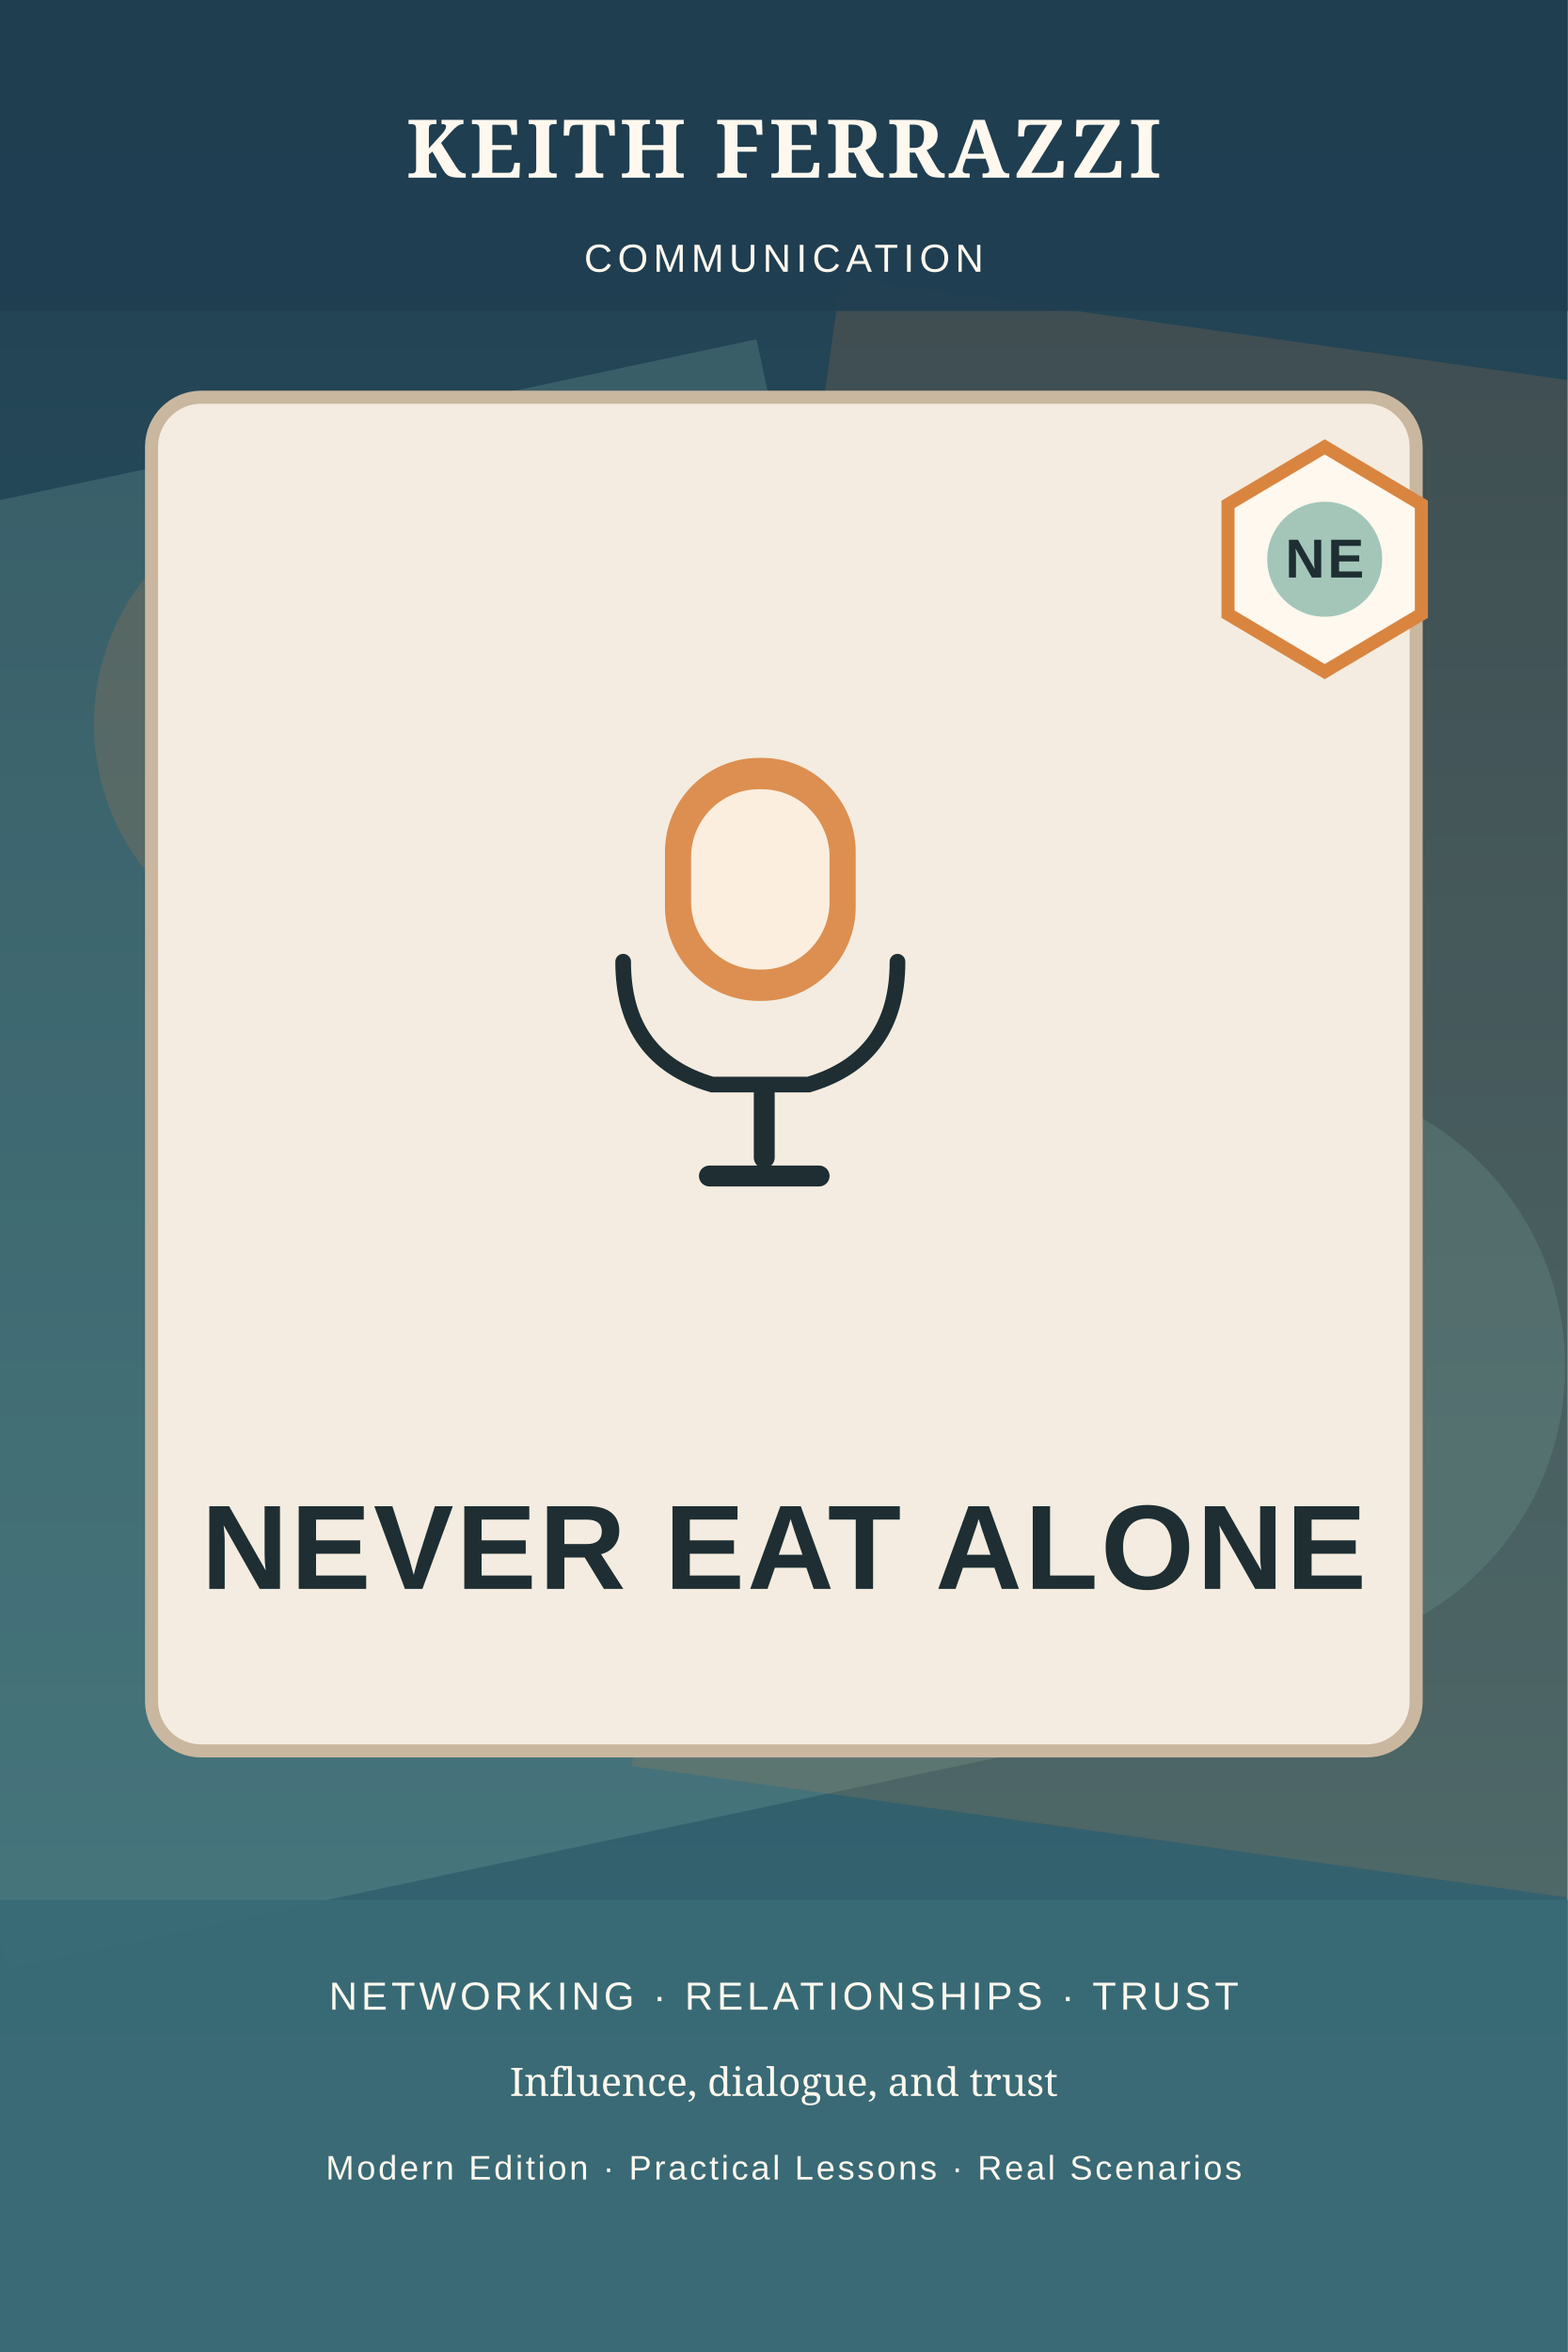
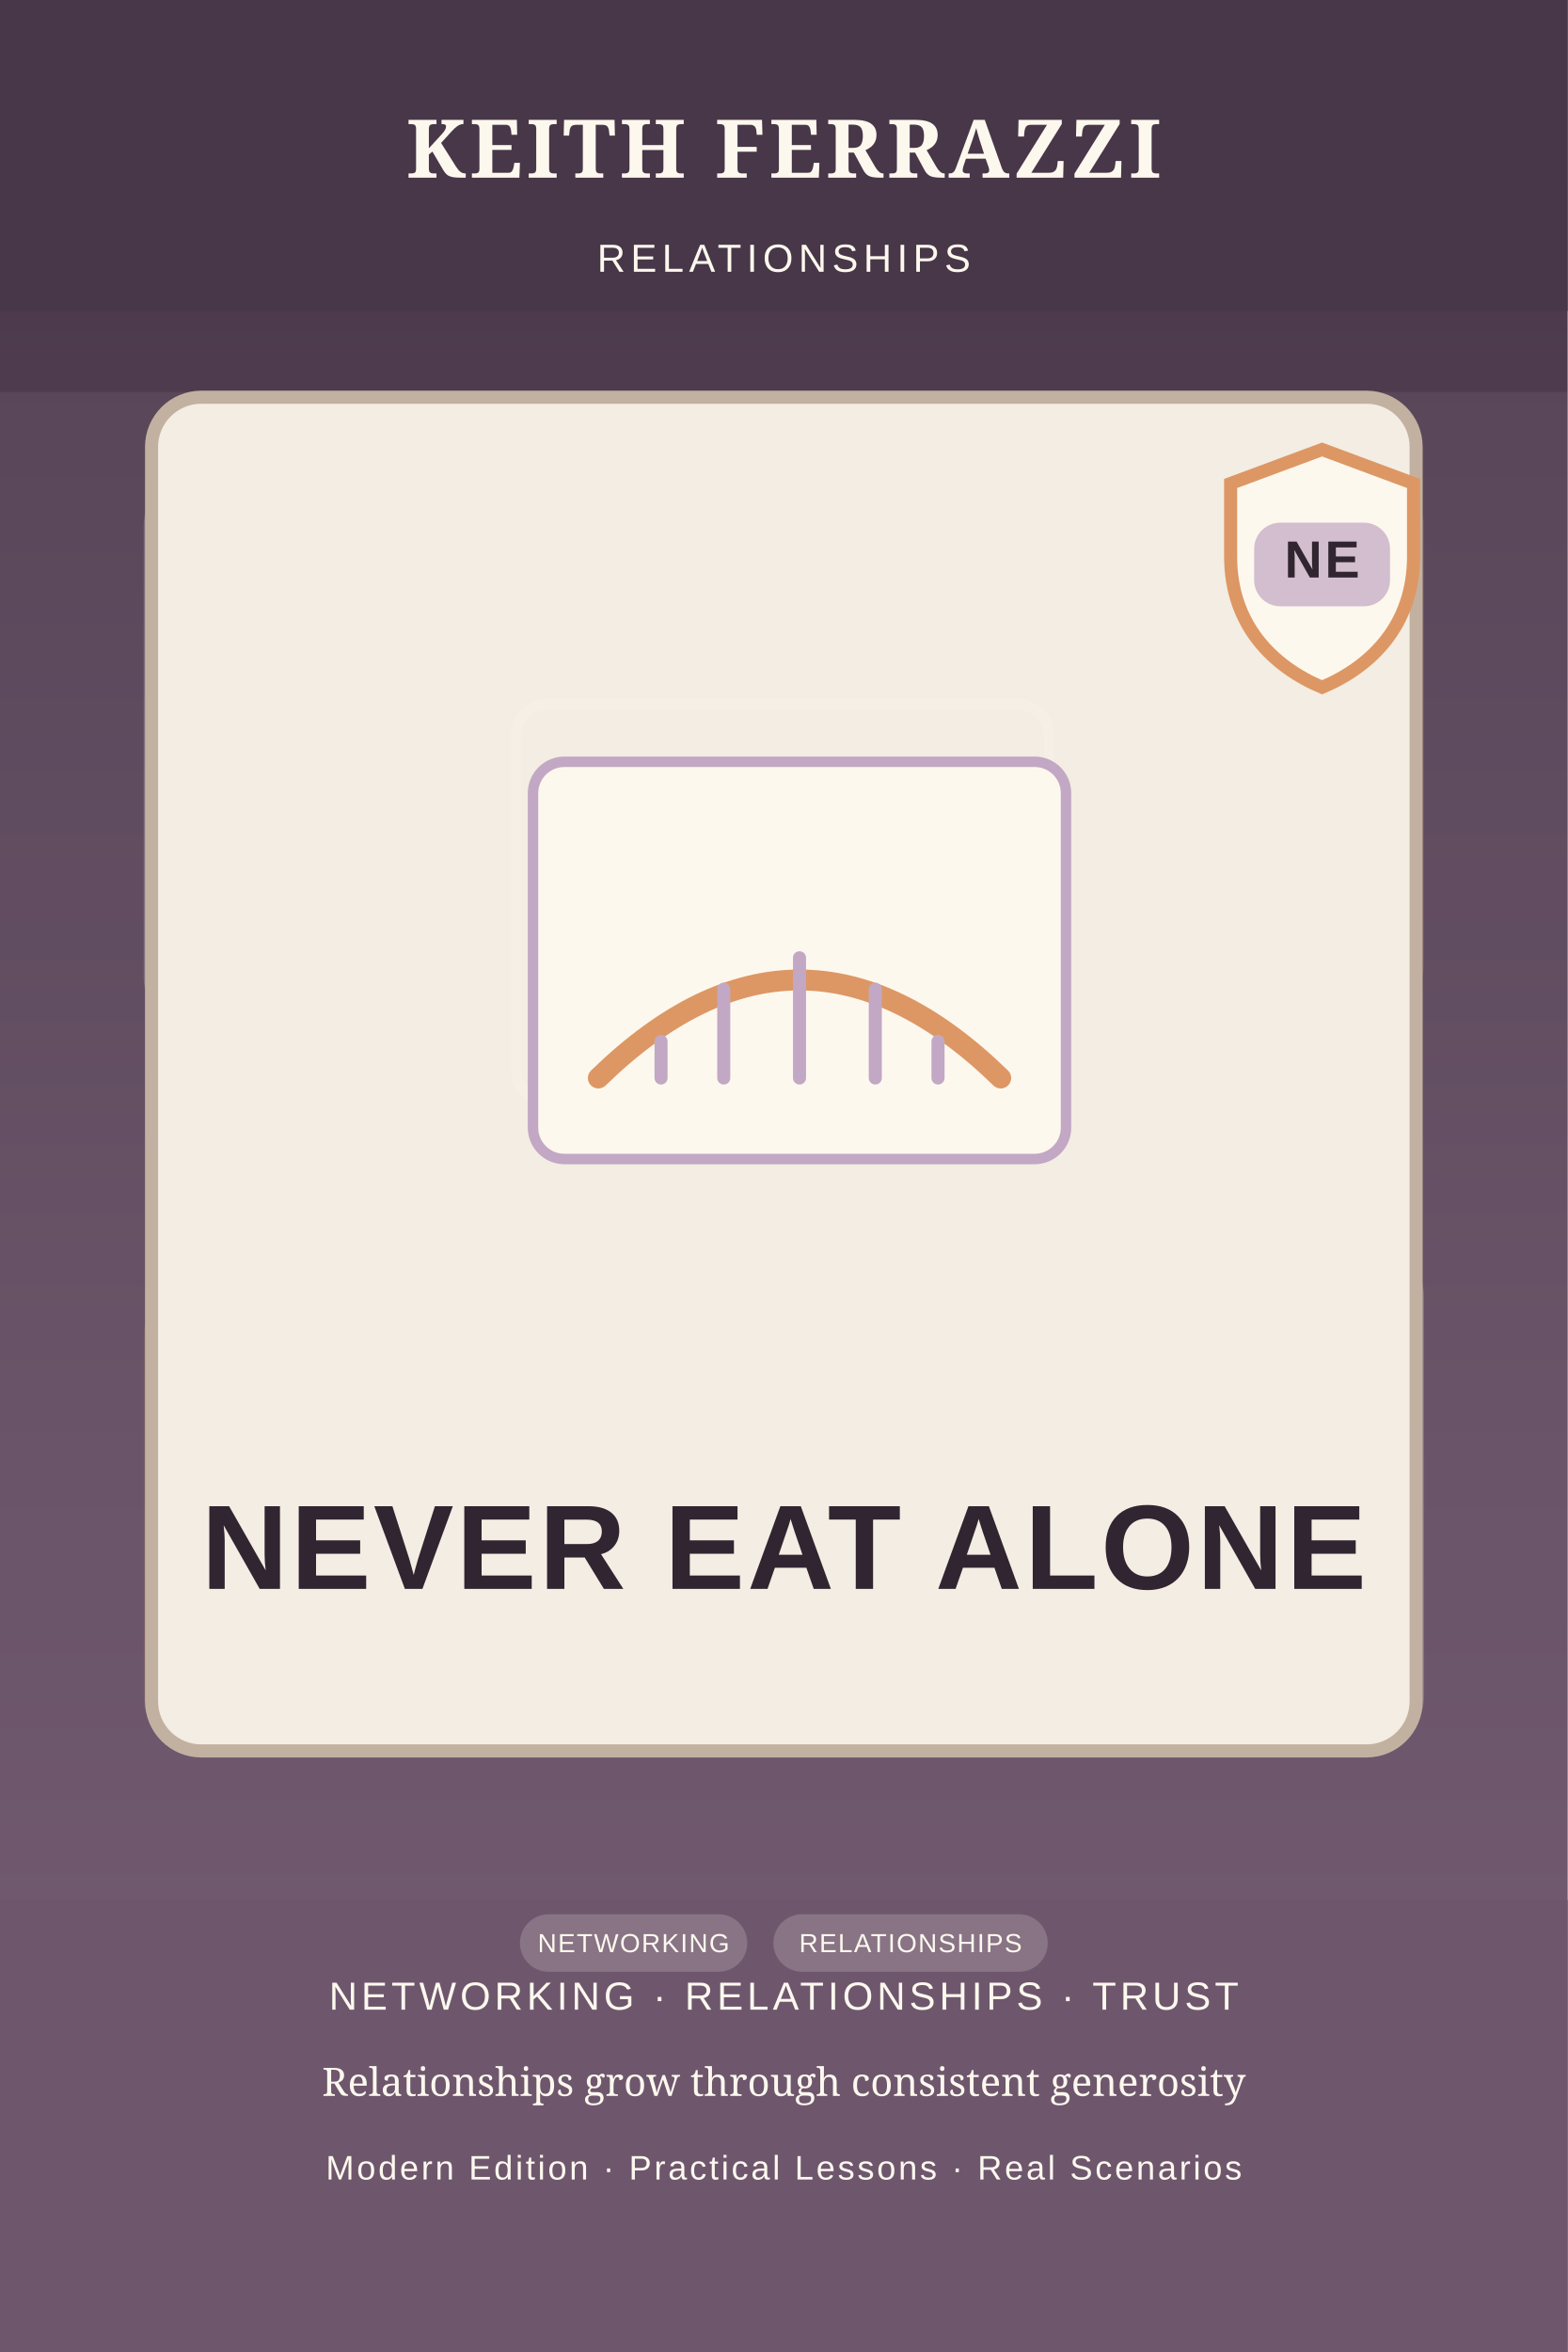
<svg xmlns="http://www.w3.org/2000/svg" width="1200" height="1800" viewBox="0 0 1200 1800" fill="none" role="img" aria-labelledby="title desc">
  <defs>
-     <linearGradient id="g1760973230" x1="0" y1="0" x2="0" y2="1800" gradientUnits="userSpaceOnUse">
-       <stop offset="0%" stop-color="#1F3E50" />
-       <stop offset="100%" stop-color="#396A76" />
+     <linearGradient id="g1026174189" x1="0" y1="0" x2="0" y2="1800" gradientUnits="userSpaceOnUse">
+       <stop offset="0%" stop-color="#483748" />
+       <stop offset="100%" stop-color="#6E576D" />
    </linearGradient>
  </defs>
-   <rect width="1200" height="1800" fill="url(#g1760973230)" />
-   <rect x="-120" y="310" width="820" height="1100" transform="rotate(-12 400 860)" fill="#7CB0A3" opacity="0.24" />
-   <rect x="560" y="260" width="760" height="1150" transform="rotate(8 940 835)" fill="#D98540" opacity="0.16" />
-   <circle cx="252" cy="554" r="180" fill="#D98540" opacity="0.17" />
-   <circle cx="978" cy="1046" r="220" fill="#7CB0A3" opacity="0.2" />
-   <rect x="116" y="304" width="968" height="1036" rx="38" fill="#F4ECE0" stroke="#CAB7A0" stroke-width="10" />
-   <g transform="translate(413 562)">
-     <rect x="96" y="18" width="146" height="186" rx="72" fill="#D98540" opacity="0.9" />
-     <rect x="116" y="42" width="106" height="138" rx="52" fill="#FEF8EE" opacity="0.9" />
-     <path d="M64 174 Q64 248 132 268 H206 Q274 248 274 174" fill="none" stroke="#1E2E33" stroke-width="12" stroke-linecap="round" />
-     <rect x="164" y="264" width="16" height="68" rx="8" fill="#1E2E33" />
-     <rect x="122" y="330" width="100" height="16" rx="8" fill="#1E2E33" />
+   <rect width="1200" height="1800" fill="url(#g1026174189)" />
+   <rect x="0" y="300" width="1200" height="1180" fill="#C2A8C4" opacity="0.1" />
+   <rect x="110" y="360" width="420" height="430" rx="42" fill="#FDF8EE" opacity="0.2" />
+   <rect x="670" y="360" width="420" height="420" rx="42" fill="#DD9764" opacity="0.16" />
+   <rect x="110" y="980" width="420" height="360" rx="42" fill="#DD9764" opacity="0.15" />
+   <rect x="670" y="950" width="420" height="390" rx="42" fill="#FDF8EE" opacity="0.2" />
+   <circle cx="617" cy="843" r="128" fill="#FDF8EE" opacity="0.16" />
+   <ellipse cx="600" cy="812" rx="470" ry="382" fill="#FDF8EE" opacity="0.08" />
+   <rect x="116" y="304" width="968" height="1036" rx="38" fill="#F3EDE3" stroke="#C2B1A0" stroke-width="10" />
+   <g opacity="0.24" transform="translate(0 -26)">
+     <g transform="translate(395 565)">
+       <rect x="0" y="0" width="408" height="304" rx="24" fill="#F3EDE3" stroke="#FDF8EE" stroke-width="8" />
+       <path d="M50 242 Q204 92 358 242" fill="none" stroke="#C2A8C4" stroke-width="16" stroke-linecap="round" />
+       <line x1="98" y1="214" x2="98" y2="242" stroke="#FDF8EE" stroke-width="10" stroke-linecap="round" />
+       <line x1="146" y1="174" x2="146" y2="242" stroke="#FDF8EE" stroke-width="10" stroke-linecap="round" />
+       <line x1="204" y1="150" x2="204" y2="242" stroke="#FDF8EE" stroke-width="10" stroke-linecap="round" />
+       <line x1="262" y1="174" x2="262" y2="242" stroke="#FDF8EE" stroke-width="10" stroke-linecap="round" />
+       <line x1="310" y1="214" x2="310" y2="242" stroke="#FDF8EE" stroke-width="10" stroke-linecap="round" />
+     </g>
  </g>
-   <g transform="translate(926 334)">
-     <polygon points="88,8 162,52 162,136 88,180 14,136 14,52" fill="#FEF8EE" stroke="#D98540" stroke-width="10" />
-     <circle cx="88" cy="94" r="44" fill="#7CB0A3" opacity="0.7" />
-     <text x="88" y="108" text-anchor="middle" fill="#1E2E33" font-family="'Trebuchet MS', Arial, sans-serif" font-size="42" font-weight="700" letter-spacing="2">NE</text>
+   <g transform="translate(408 583)">
+     <rect x="0" y="0" width="408" height="304" rx="24" fill="#FDF8EE" stroke="#C2A8C4" stroke-width="8" />
+     <path d="M50 242 Q204 92 358 242" fill="none" stroke="#DD9764" stroke-width="16" stroke-linecap="round" />
+     <line x1="98" y1="214" x2="98" y2="242" stroke="#C2A8C4" stroke-width="10" stroke-linecap="round" />
+     <line x1="146" y1="174" x2="146" y2="242" stroke="#C2A8C4" stroke-width="10" stroke-linecap="round" />
+     <line x1="204" y1="150" x2="204" y2="242" stroke="#C2A8C4" stroke-width="10" stroke-linecap="round" />
+     <line x1="262" y1="174" x2="262" y2="242" stroke="#C2A8C4" stroke-width="10" stroke-linecap="round" />
+     <line x1="310" y1="214" x2="310" y2="242" stroke="#C2A8C4" stroke-width="10" stroke-linecap="round" />
  </g>
-   <rect x="0" y="0" width="1200" height="238" fill="#1F3E50" opacity="0.93" />
-   <rect x="0" y="1454" width="1200" height="346" fill="#396A76" opacity="0.95" />
-   <text x="600" y="136" text-anchor="middle" fill="#FEF8EE" font-family="Georgia, serif" font-size="62" font-weight="700" letter-spacing="3">KEITH FERRAZZI</text>
-   <text x="600" y="208" text-anchor="middle" fill="#FEF8EE" font-family="'Trebuchet MS', Arial, sans-serif" font-size="30" letter-spacing="4">COMMUNICATION</text>
-   <text x="600" y="1216" text-anchor="middle" fill="#1E2E33" font-family="'Trebuchet MS', Arial, sans-serif" font-size="92" font-weight="700" letter-spacing="2">NEVER EAT ALONE</text>
-   <text x="600" y="1538" text-anchor="middle" fill="#FEF8EE" font-family="'Trebuchet MS', Arial, sans-serif" font-size="30" letter-spacing="3">NETWORKING  ·  RELATIONSHIPS  ·  TRUST</text>
-   <text x="600" y="1604" text-anchor="middle" fill="#FEF8EE" font-family="Georgia, serif" font-size="30">Influence, dialogue, and trust</text>
-   <text x="600" y="1668" text-anchor="middle" fill="#FEF8EE" font-family="'Trebuchet MS', Arial, sans-serif" font-size="26" letter-spacing="2">Modern Edition · Practical Lessons · Real Scenarios</text>
+   <g transform="translate(930 336)">
+     <path d="M82 8 L152 34 V90 C152 142 120 174 82 190 C44 174 12 142 12 90 V34 Z" fill="#FDF8EE" stroke="#DD9764" stroke-width="10" />
+     <rect x="30" y="64" width="104" height="64" rx="20" fill="#C2A8C4" opacity="0.72" />
+     <text x="82" y="106" text-anchor="middle" fill="#312531" font-family="'Trebuchet MS', Arial, sans-serif" font-size="40" font-weight="700" letter-spacing="2">NE</text>
+   </g>
+   <rect x="0" y="0" width="1200" height="238" fill="#483748" opacity="0.93" />
+   <rect x="0" y="1454" width="1200" height="346" fill="#6E576D" opacity="0.95" />
+   <text x="600" y="136" text-anchor="middle" fill="#FDF8EE" font-family="Georgia, serif" font-size="62" font-weight="700" letter-spacing="3">KEITH FERRAZZI</text>
+   <text x="600" y="208" text-anchor="middle" fill="#FDF8EE" font-family="'Trebuchet MS', Arial, sans-serif" font-size="30" letter-spacing="4">RELATIONSHIPS</text>
+   <text x="600" y="1216" text-anchor="middle" fill="#312531" font-family="'Trebuchet MS', Arial, sans-serif" font-size="92" font-weight="700" letter-spacing="2">NEVER EAT ALONE</text>
+   <g>
+     <rect x="399" y="1466" width="172" height="42" rx="21" fill="#FDF8EE" opacity="0.18" stroke="#FDF8EE" stroke-width="2" />
+     <text x="485" y="1494" text-anchor="middle" fill="#FDF8EE" font-family="'Trebuchet MS', Arial, sans-serif" font-size="20" letter-spacing="1">NETWORKING</text>
+   </g>
+   <g>
+     <rect x="593" y="1466" width="208" height="42" rx="21" fill="#FDF8EE" opacity="0.18" stroke="#FDF8EE" stroke-width="2" />
+     <text x="697" y="1494" text-anchor="middle" fill="#FDF8EE" font-family="'Trebuchet MS', Arial, sans-serif" font-size="20" letter-spacing="1">RELATIONSHIPS</text>
+   </g>
+   <text x="600" y="1538" text-anchor="middle" fill="#FDF8EE" font-family="'Trebuchet MS', Arial, sans-serif" font-size="30" letter-spacing="3">NETWORKING  ·  RELATIONSHIPS  ·  TRUST</text>
+   <text x="600" y="1604" text-anchor="middle" fill="#FDF8EE" font-family="Georgia, serif" font-size="30">Relationships grow through consistent generosity</text>
+   <text x="600" y="1668" text-anchor="middle" fill="#FDF8EE" font-family="'Trebuchet MS', Arial, sans-serif" font-size="26" letter-spacing="2">Modern Edition · Practical Lessons · Real Scenarios</text>
</svg>
